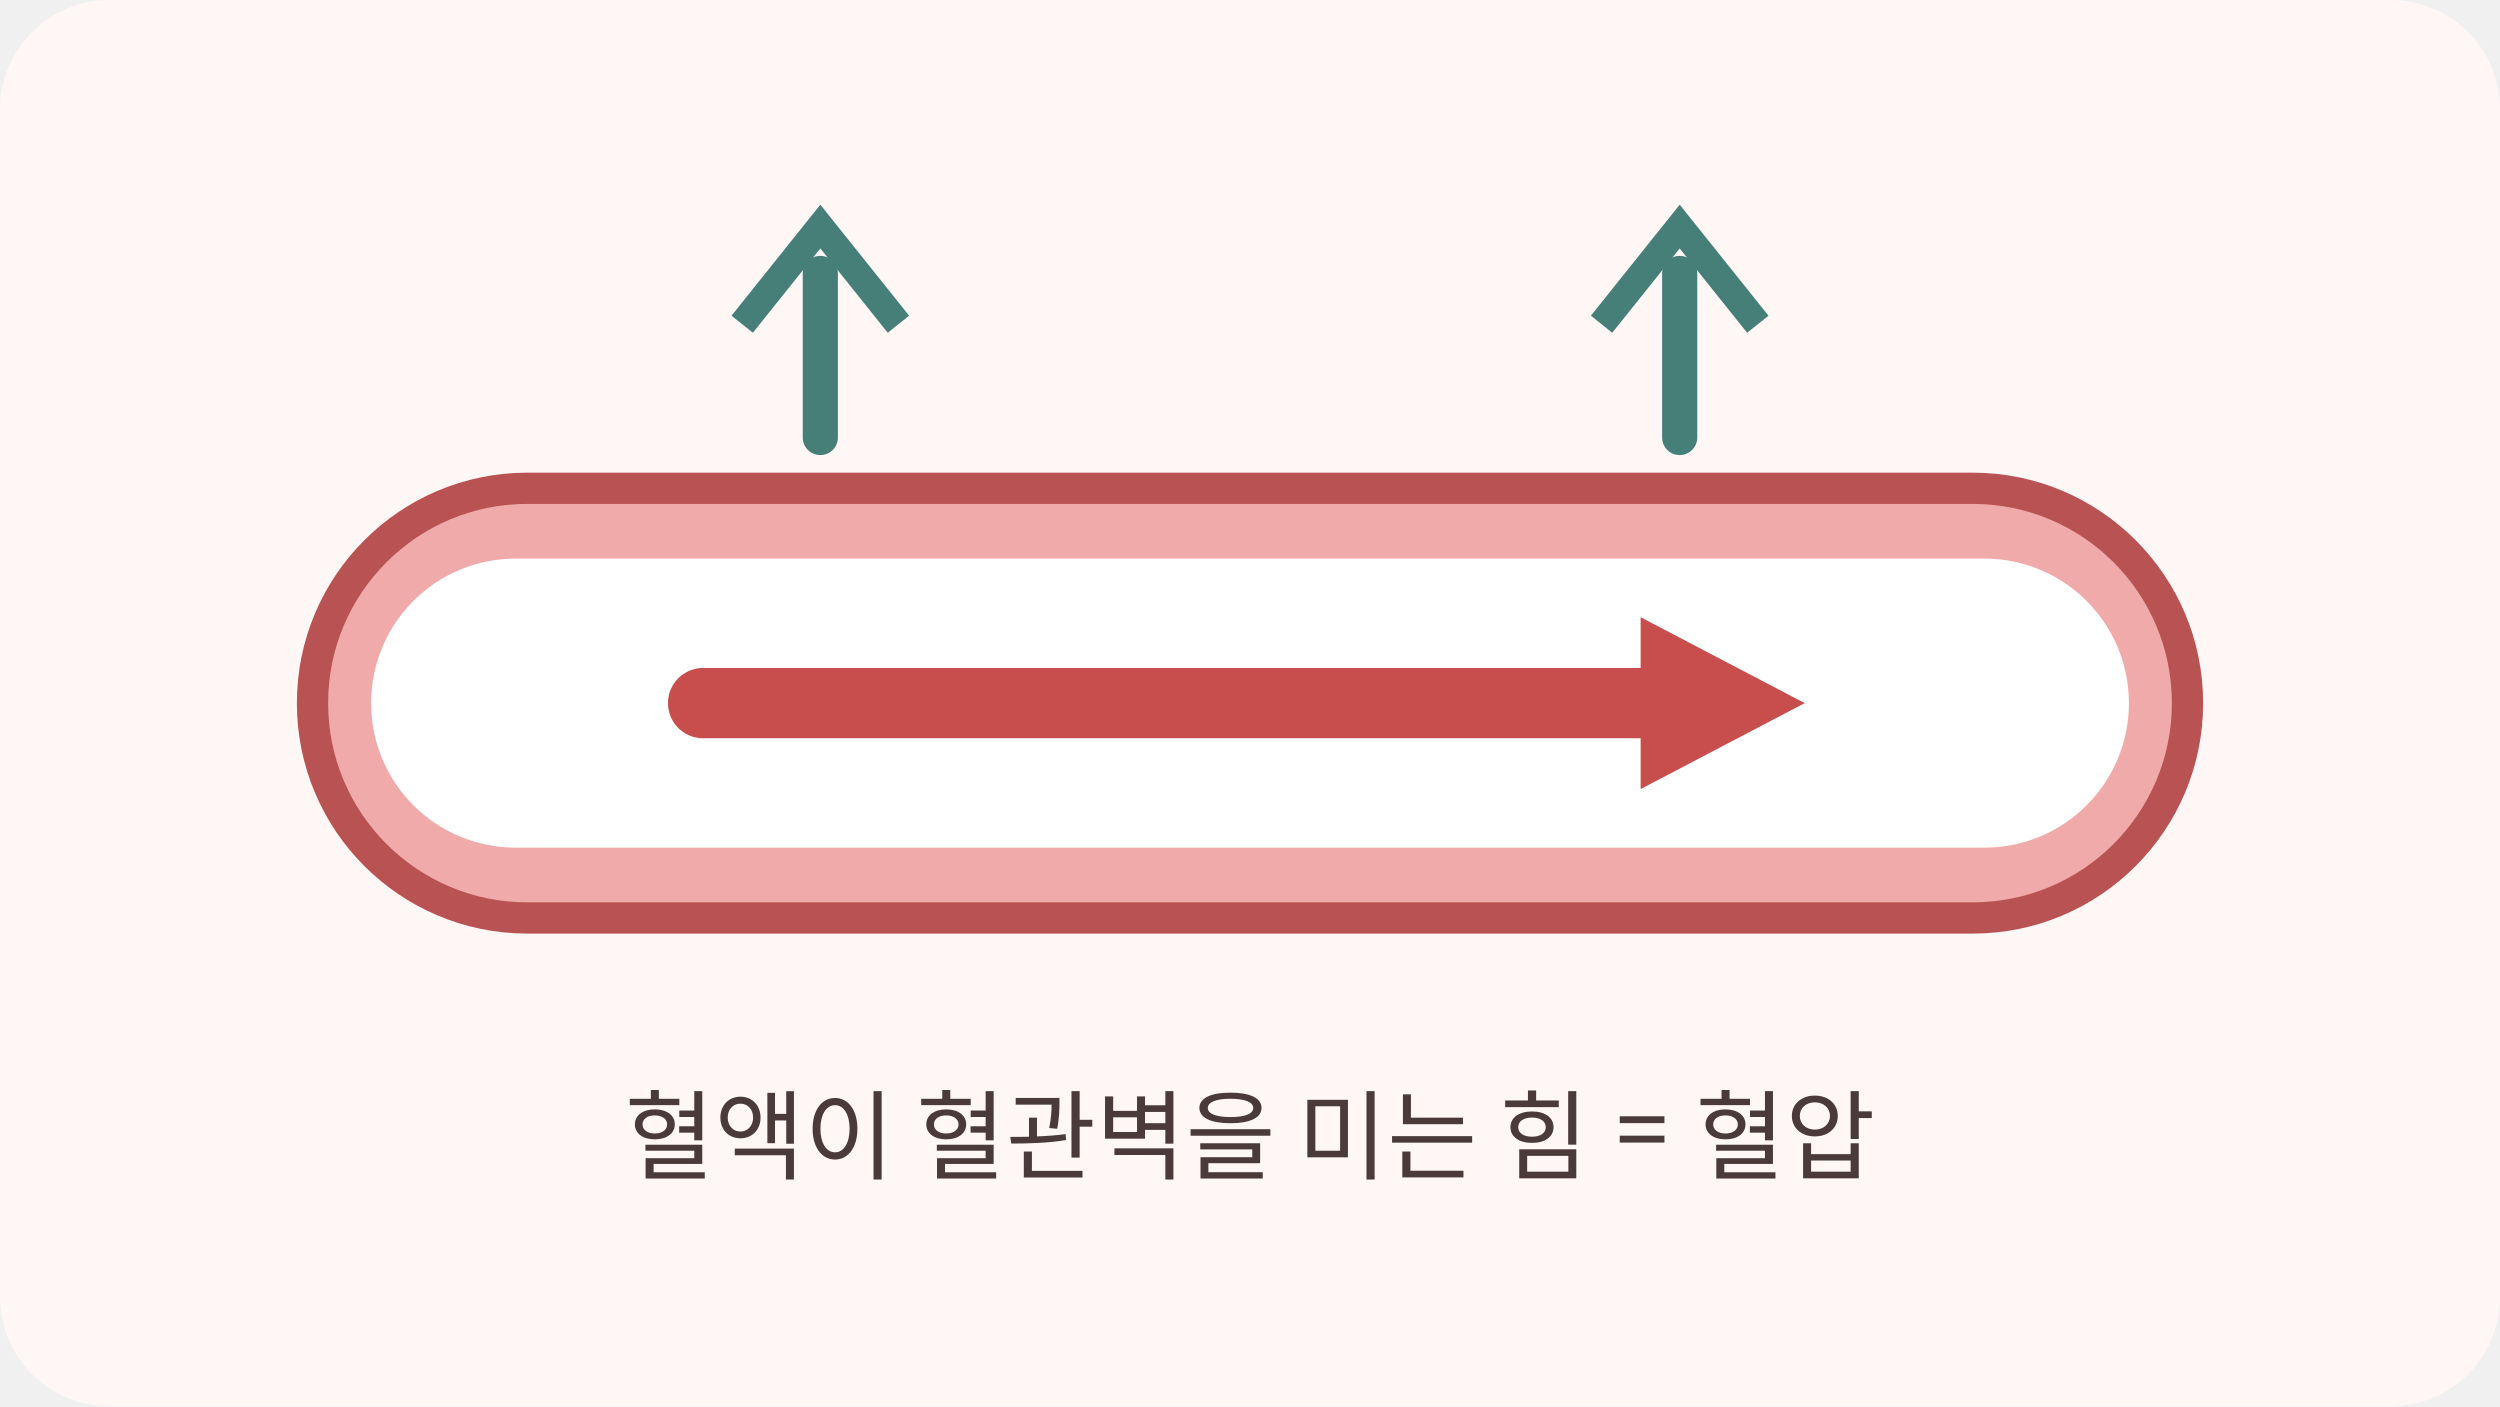
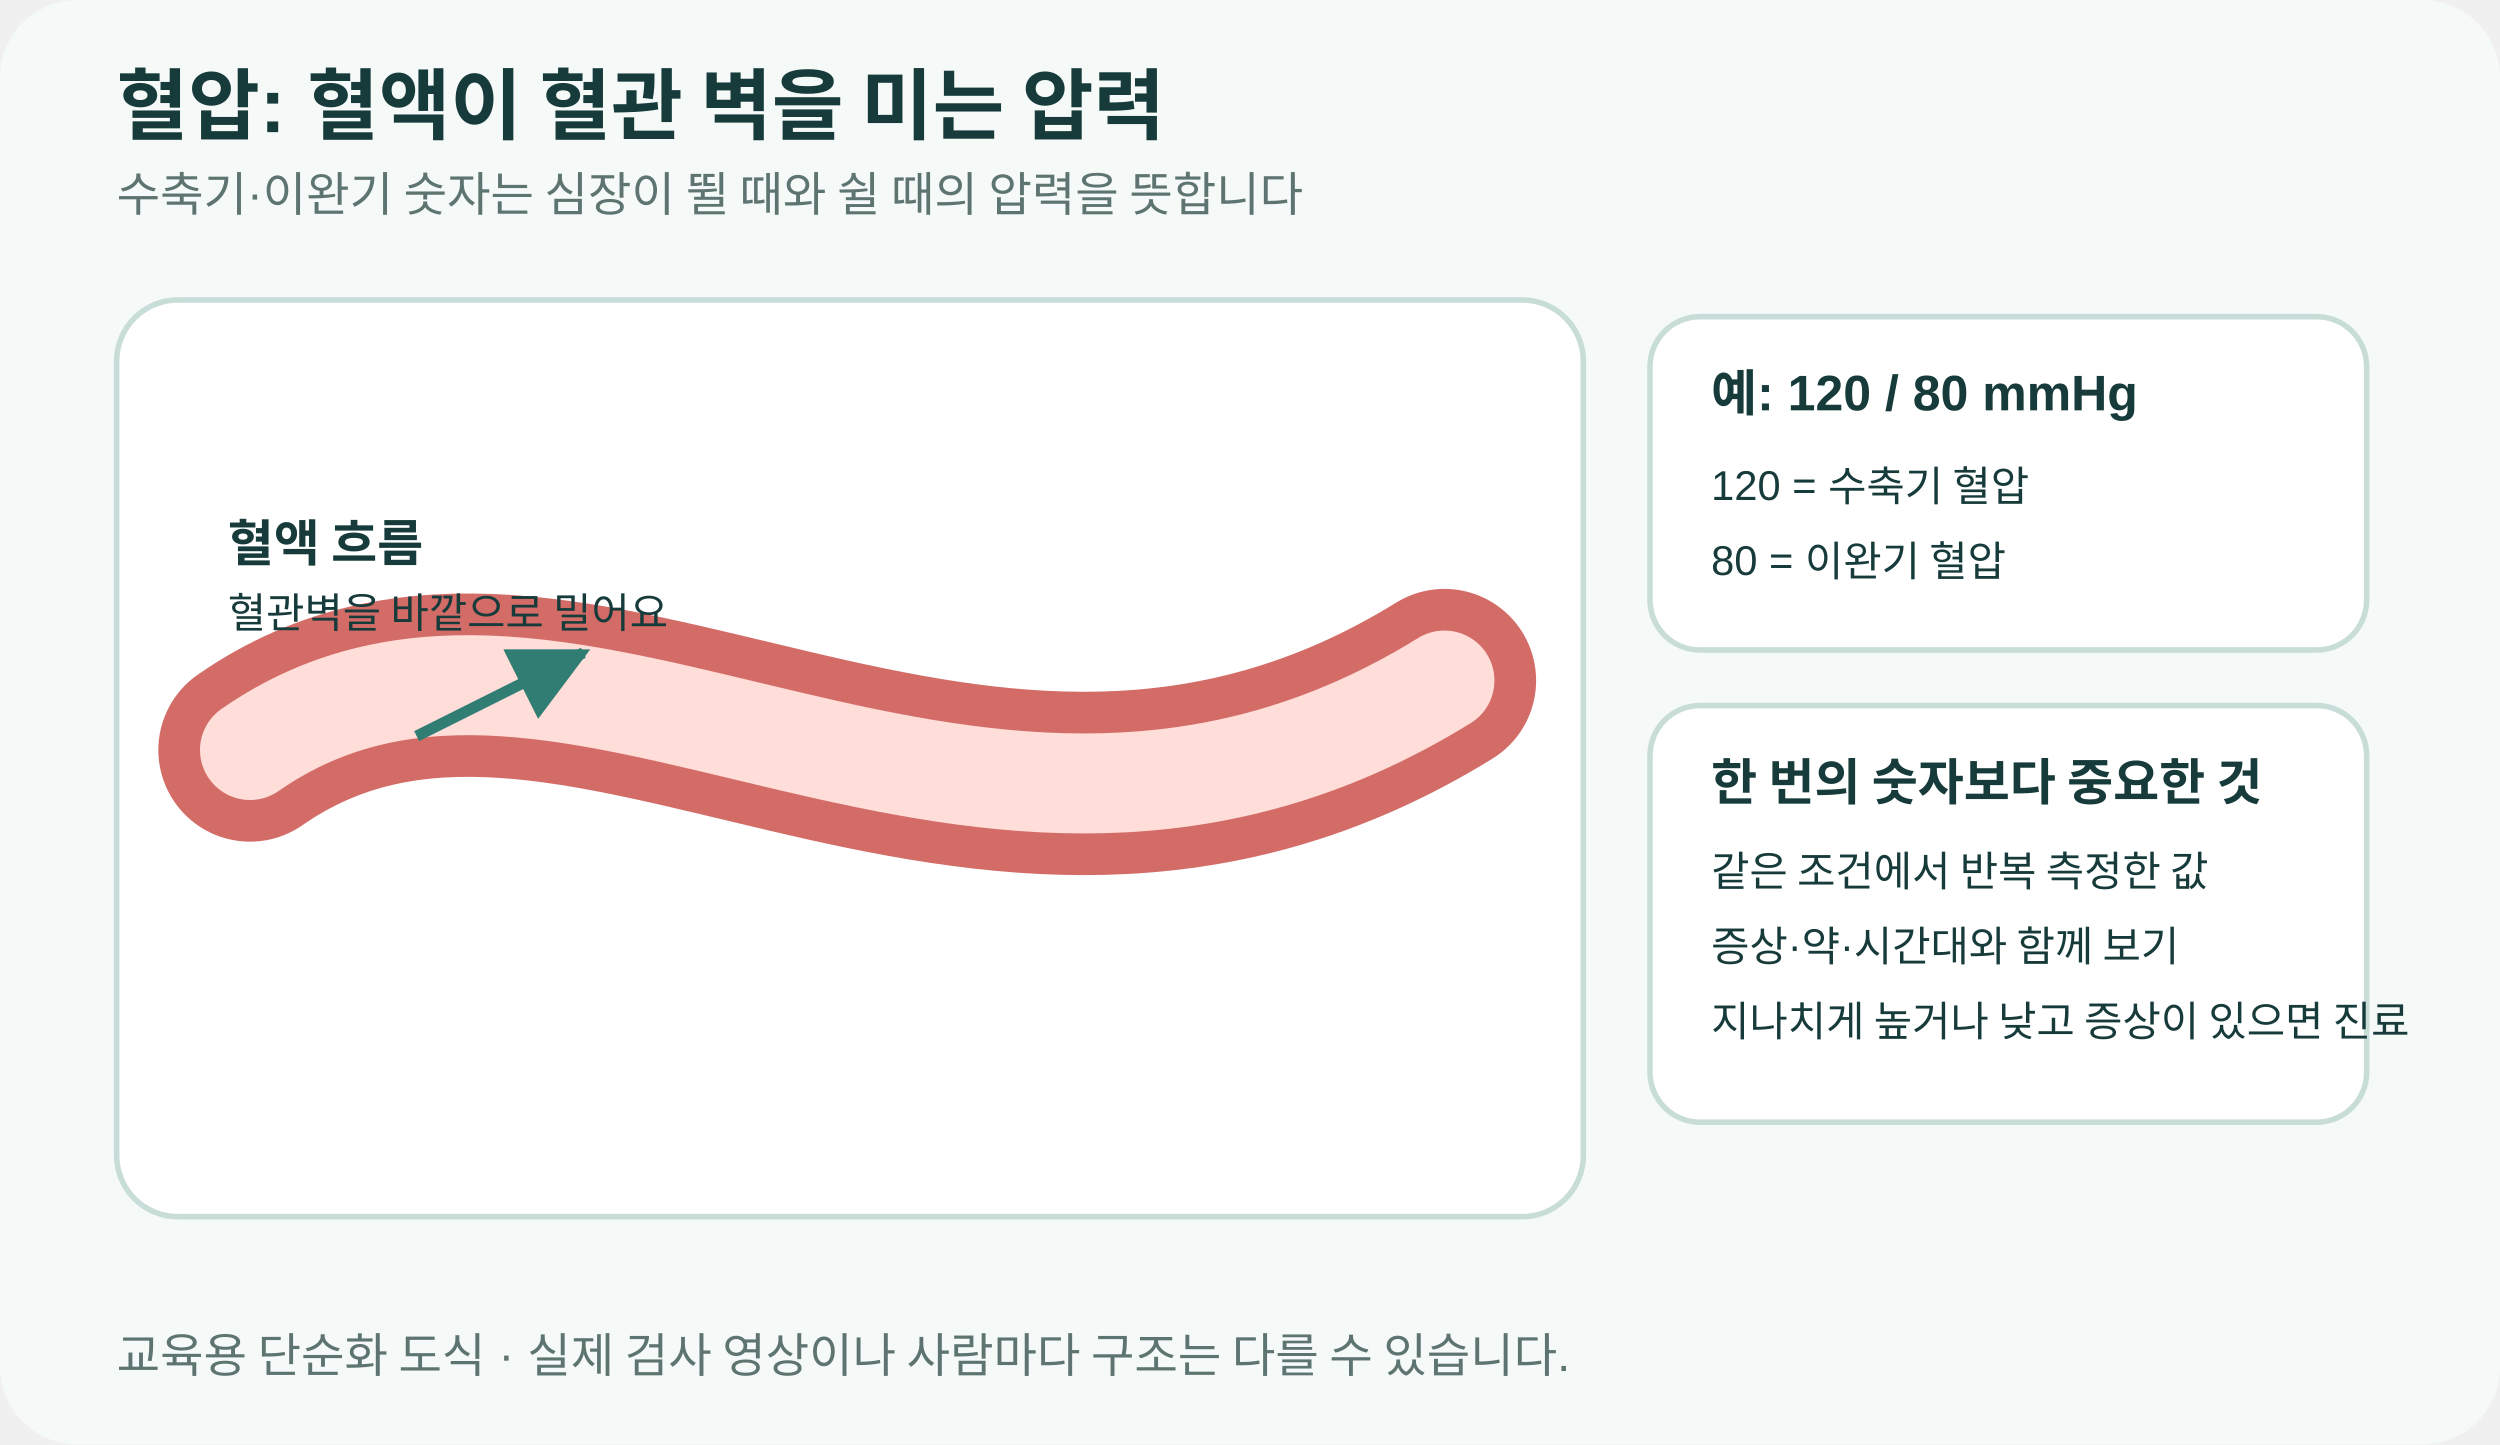
- <svg xmlns="http://www.w3.org/2000/svg" viewBox="0 0 640 360" role="img" aria-labelledby="t d">
-   <rect width="640" height="360" rx="28" fill="#fff6f6" />
-   <rect x="80" y="125" width="480" height="110" rx="55" fill="#f0aaaa" stroke="#b95252" stroke-width="8" />
-   <rect x="95" y="143" width="450" height="74" rx="37" fill="#fff" />
-   <path d="M180 180h250" stroke="#c84e4e" stroke-width="18" stroke-linecap="round" />
-   <path d="M420 158l42 22-42 22z" fill="#c84e4e" />
-   <path d="M210 112v-42m220 42v-42" stroke="#467e78" stroke-width="9" stroke-linecap="round" />
-   <path d="M190 83l20-25 20 25m180 0l20-25 20 25" fill="none" stroke="#467e78" stroke-width="7" />
-   <text x="320" y="300" text-anchor="middle" font-family="sans-serif" font-size="25" fill="#4b3a3a">혈액이 혈관벽을 미는 힘 = 혈압</text>
+ <svg xmlns="http://www.w3.org/2000/svg" viewBox="0 0 900 520" role="img">
+   <rect width="900" height="520" rx="28" fill="#f5faf8" />
+   <style>text{font-family:Arial,"Noto Sans KR",sans-serif;fill:#173b3a}.t{font-size:28px;font-weight:700}.s{font-size:17px;fill:#5e7470}.l{font-size:18px;font-weight:700}.m{font-size:15px}.box{fill:#fff;stroke:#c9ddd8;stroke-width:2}.line{stroke:#5a7772;stroke-width:2;fill:none}.arrow{stroke:#2f7d73;stroke-width:4;fill:none;marker-end:url(#a)}.bone{fill:#f4dfb9;stroke:#9c7649;stroke-width:4}.cart{fill:#8fd3c7;stroke:#31796f;stroke-width:3}.soft{fill:#eaa49b;stroke:#9a5148;stroke-width:3}.organ{fill:#d97774;stroke:#8e4b49;stroke-width:4}.blue{fill:#8fc4df;stroke:#467a96;stroke-width:3}.green{fill:#9bd5c7;stroke:#3c7b70;stroke-width:3}.gold{fill:#f3c876;stroke:#9c7635;stroke-width:3}</style>
+   <defs>
+     <marker id="a" viewBox="0 0 10 10" refX="9" refY="5" markerWidth="7" markerHeight="7" orient="auto-start-reverse">
+       <path d="M0 0L10 5L0 10Z" fill="#2f7d73" />
+     </marker>
+   </defs>
+   <text x="42" y="48" class="t">혈압: 혈액이 혈관 벽을 미는 압력</text>
+   <text x="42" y="76" class="s">수축기·이완기 숫자는 심장이 뛸 때와 쉴 때의 압력을 뜻합니다</text>
+   <rect x="42" y="108" width="528" height="330" rx="22" class="box" />
+   <path d="M90 270 C205 190 350 350 520 245" stroke="#d36c67" stroke-width="66" fill="none" stroke-linecap="round" />
+   <path d="M90 270 C205 190 350 350 520 245" stroke="#ffddd8" stroke-width="36" fill="none" stroke-linecap="round" />
+   <path d="M150 265 L210 235" class="arrow" />
+   <text x="82" y="202" class="l">혈액 흐름</text>
+   <text x="82" y="226" class="m">혈관벽을 바깥으로 밀어요</text>
+   <rect x="594" y="114" width="258" height="120" rx="18" class="box" />
+   <text x="616" y="148" class="l">예: 120 / 80 mmHg</text>
+   <text x="616" y="180" class="m">120 = 수축기 혈압</text>
+   <text x="616" y="207" class="m">80 = 이완기 혈압</text>
+   <rect x="594" y="254" width="258" height="150" rx="18" class="box" />
+   <text x="616" y="288" class="l">한 번의 숫자보다 중요한 것</text>
+   <text x="616" y="319" class="m">같은 조건에서 반복 측정한 값</text>
+   <text x="616" y="346" class="m">증상·약·시간대와 함께 보기</text>
+   <text x="616" y="373" class="m">지나치게 높거나 낮고 증상이 있으면 진료</text>
+   <text x="42" y="494" class="s">교육용 단순화 도식 · 실제 검사 영상이나 사람마다 구조는 다를 수 있습니다.</text>
</svg>
